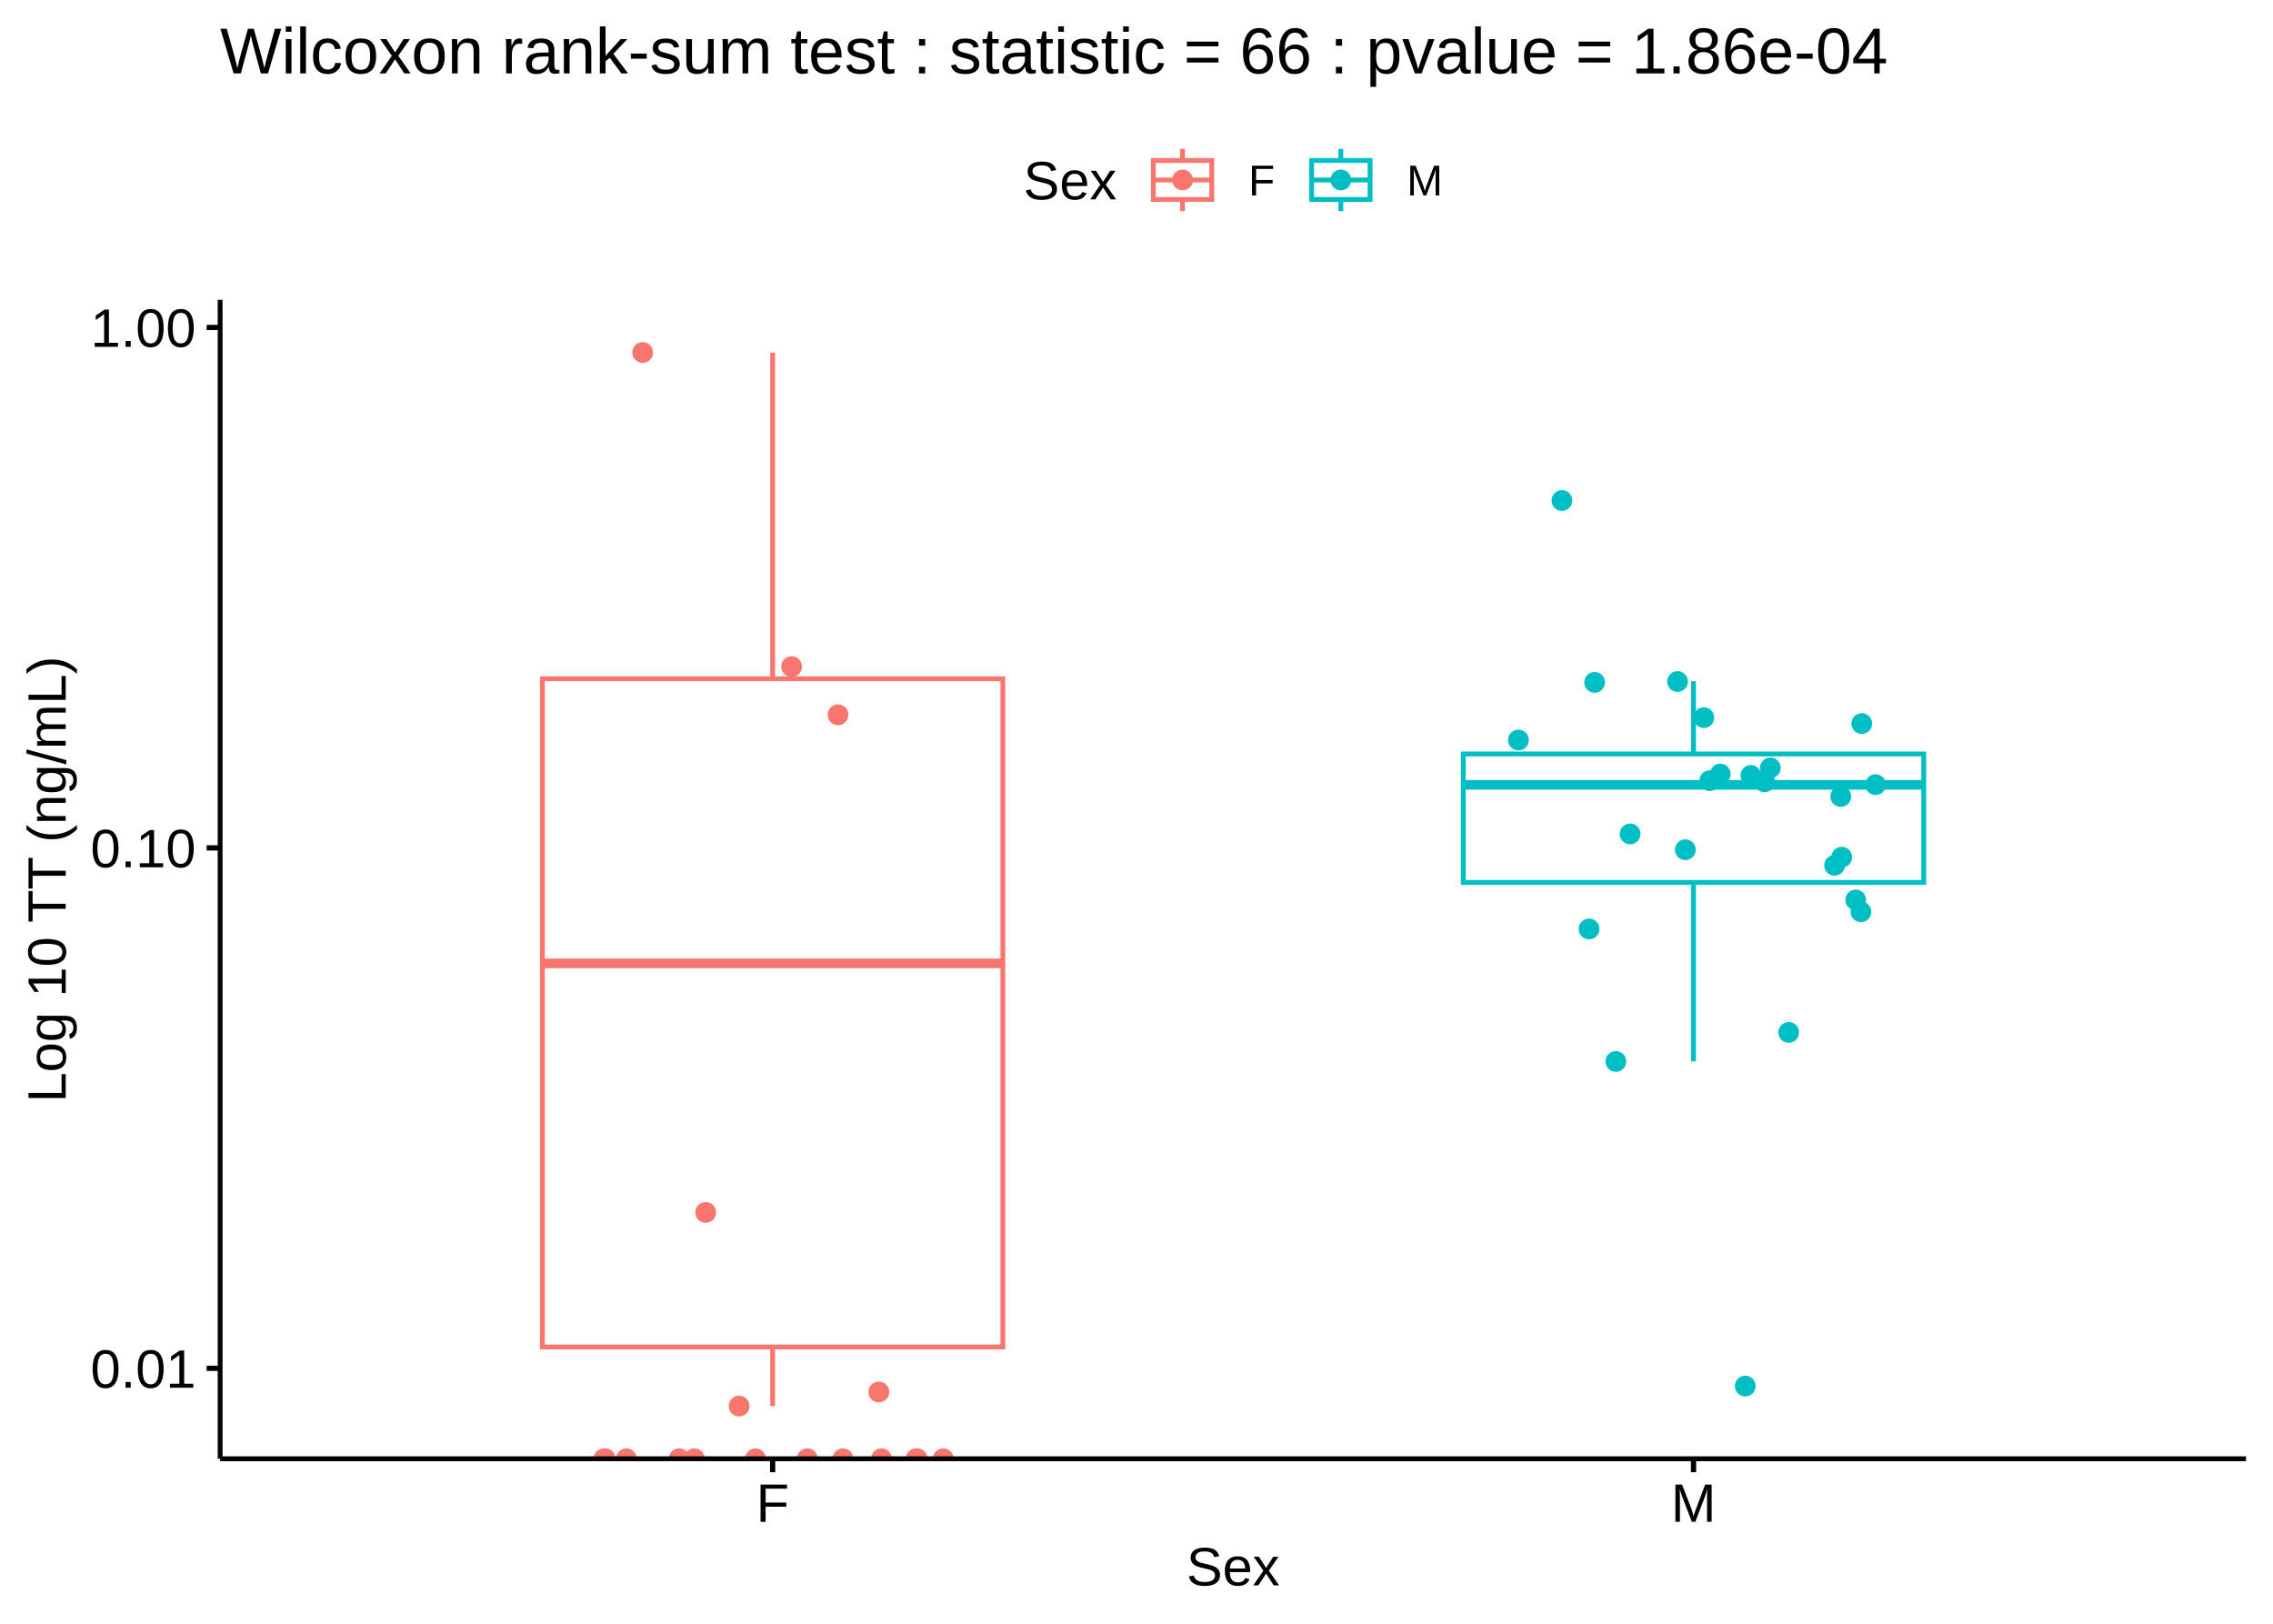
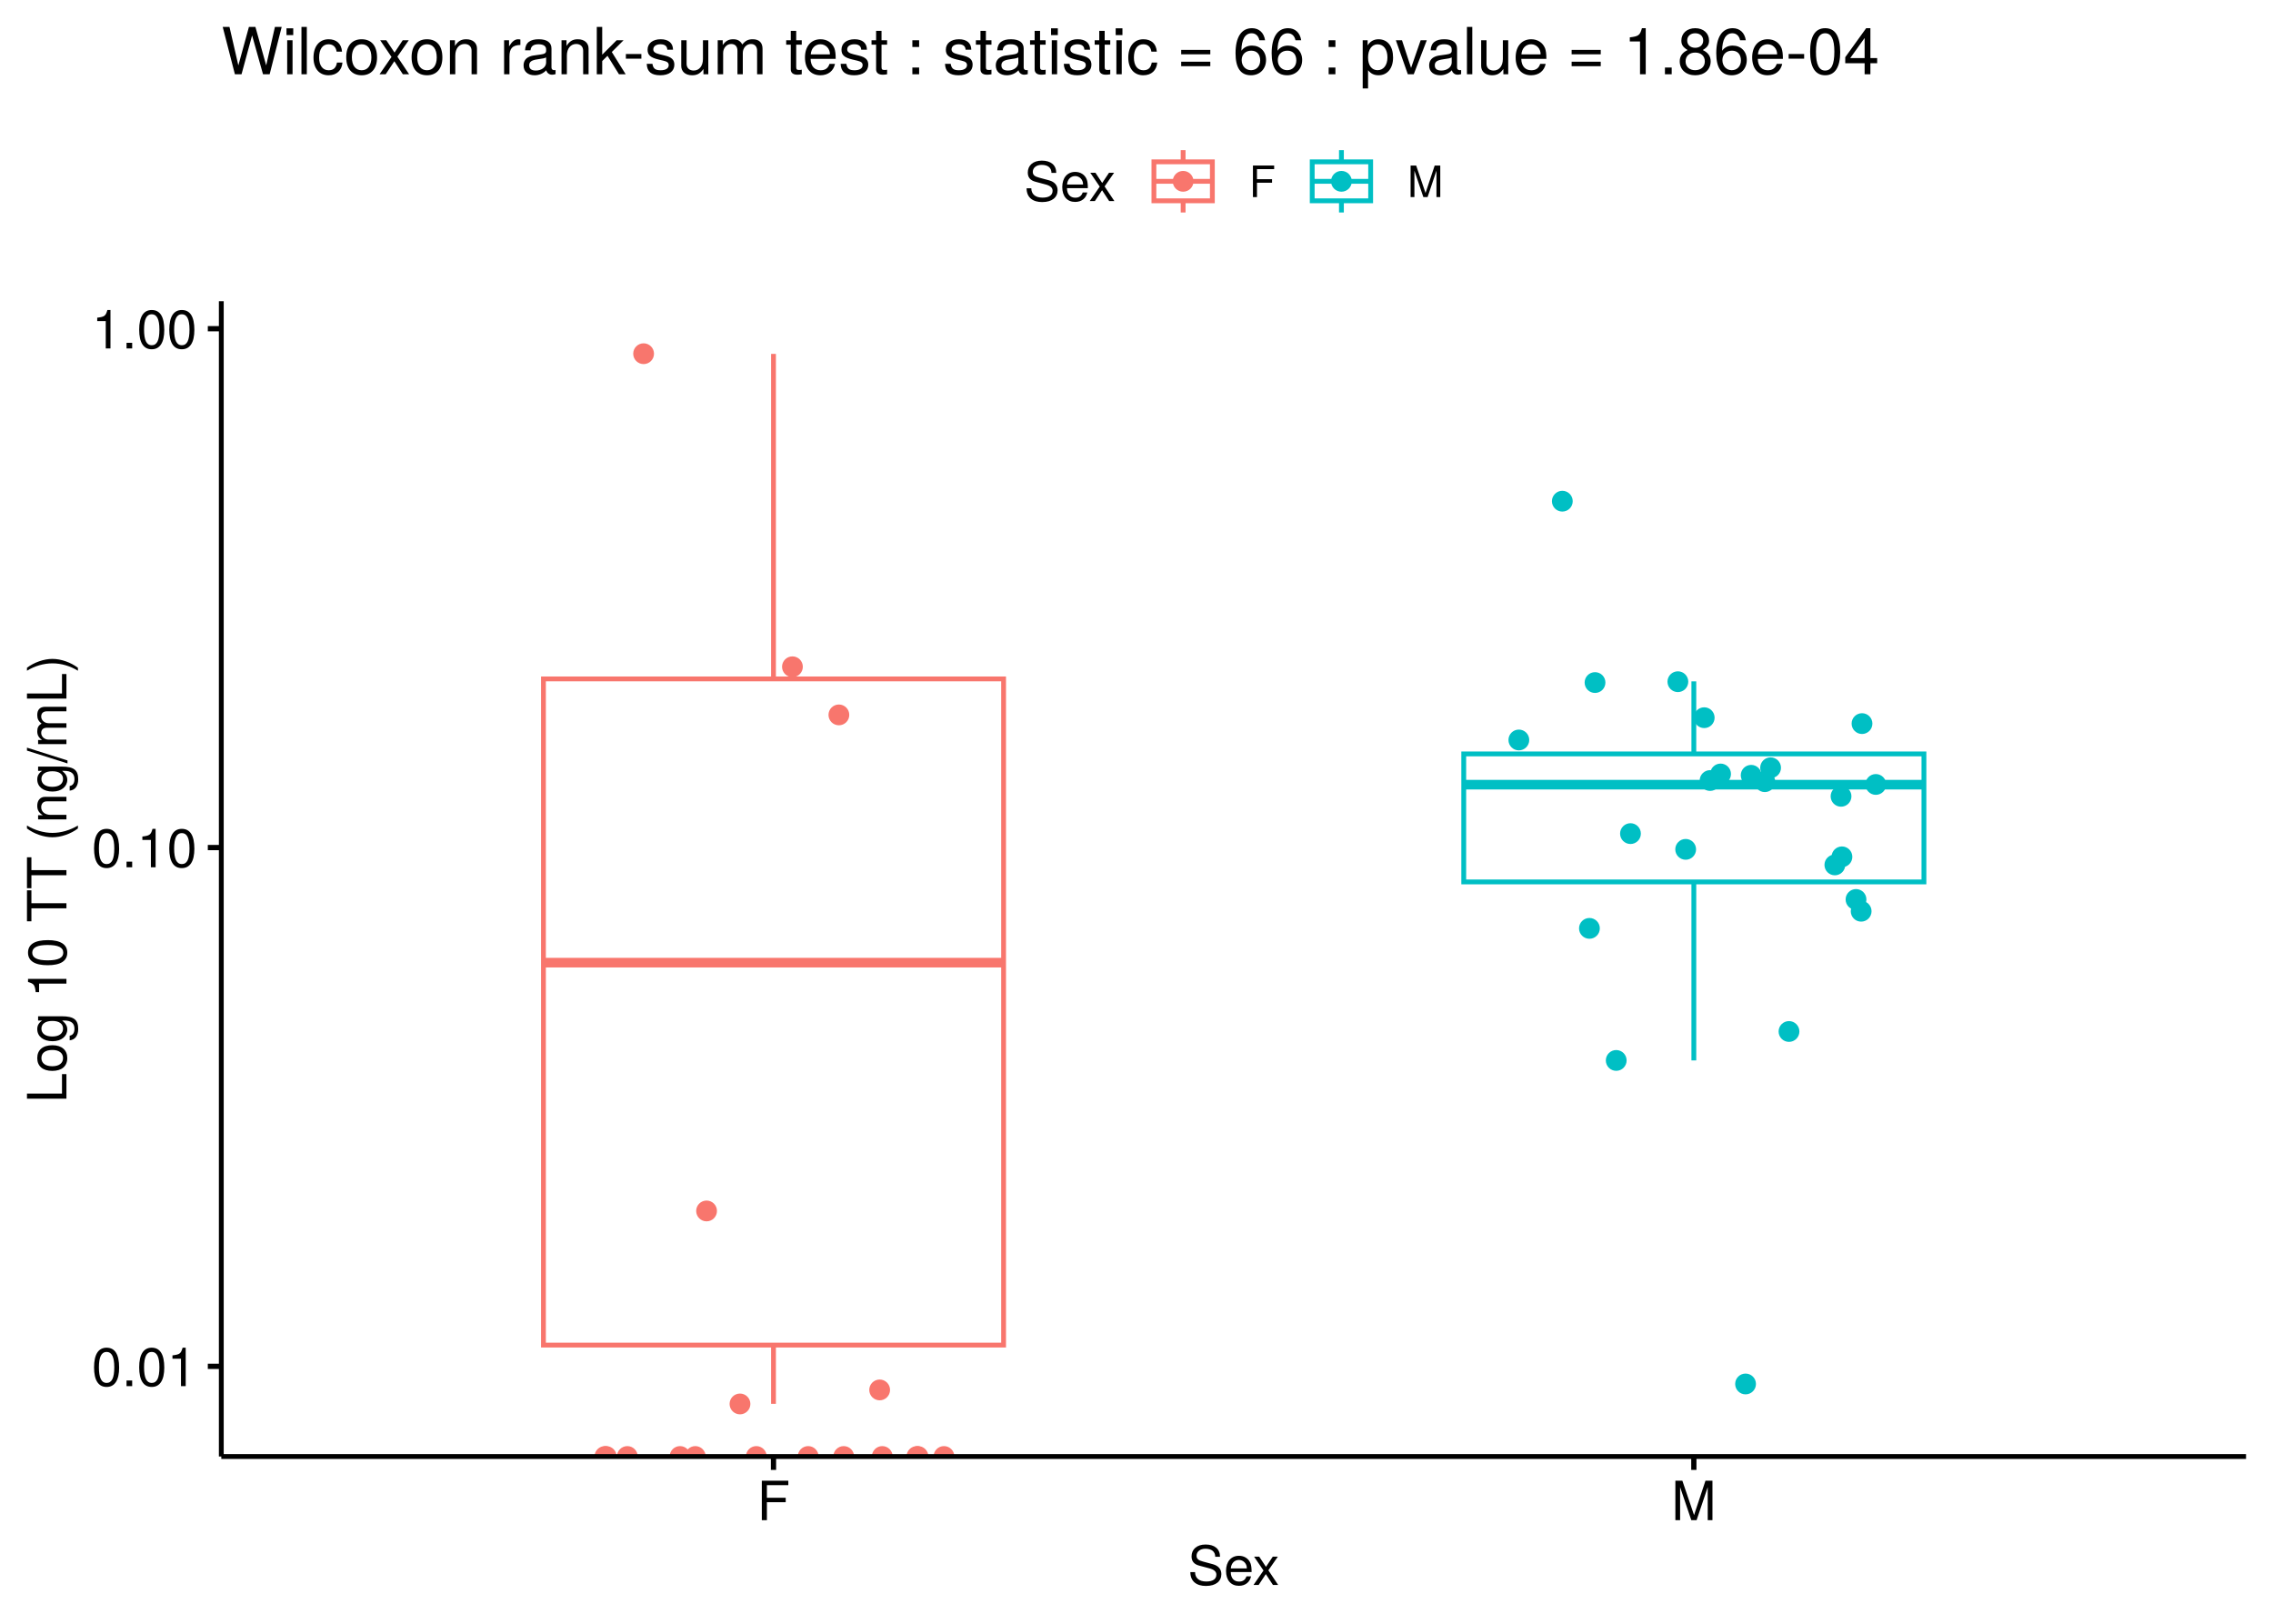
- <svg xmlns="http://www.w3.org/2000/svg" width="504.00pt" height="360.00pt" viewBox="0 0 504.00 360.00">
-   <g class="svglite">
-     <defs>
-       <style type="text/css">
+ <svg xmlns="http://www.w3.org/2000/svg" class="svglite" width="504.00pt" height="360.00pt" viewBox="0 0 504.00 360.00">
+   <defs>
+     <style type="text/css">
    .svglite line, .svglite polyline, .svglite polygon, .svglite path, .svglite rect, .svglite circle {
      fill: none;
      stroke: #000000;
      stroke-linecap: round;
      stroke-linejoin: round;
      stroke-miterlimit: 10.00;
    }
    .svglite text {
      white-space: pre;
    }
-     .svglite g.glyphgroup path {
-       fill: inherit;
-       stroke: none;
-     }
  </style>
-     </defs>
-     <rect width="100%" height="100%" style="stroke: none; fill: #FFFFFF;" />
-     <defs>
-       <clipPath id="cpMC4wMHw1MDQuMDB8MC4wMHwzNjAuMDA=">
-         <rect x="0.00" y="0.00" width="504.00" height="360.00" />
-       </clipPath>
-     </defs>
-     <g clip-path="url(#cpMC4wMHw1MDQuMDB8MC4wMHwzNjAuMDA=)">
-       <rect x="0.00" y="0.00" width="504.00" height="360.00" style="stroke-width: 1.16; stroke: #FFFFFF; fill: #FFFFFF;" />
-     </g>
-     <defs>
-       <clipPath id="cpNDguODF8NDk4LjAyfDY2LjQ3fDMyMy40Mg==">
-         <rect x="48.81" y="66.47" width="449.22" height="256.95" />
-       </clipPath>
-     </defs>
-     <g clip-path="url(#cpNDguODF8NDk4LjAyfDY2LjQ3fDMyMy40Mg==)">
-       <rect x="48.81" y="66.47" width="449.22" height="256.95" style="stroke-width: 1.16; stroke: none; fill: #FFFFFF;" />
-       <line x1="171.32" y1="150.49" x2="171.32" y2="78.19" style="stroke-width: 1.07; stroke: #F8766D; stroke-linecap: butt;" />
-       <line x1="171.32" y1="298.64" x2="171.32" y2="311.72" style="stroke-width: 1.07; stroke: #F8766D; stroke-linecap: butt;" />
-       <polygon points="120.27,150.49 120.27,298.64 222.37,298.64 222.37,150.49 120.27,150.49 " style="stroke-width: 1.07; stroke: #F8766D; stroke-linecap: butt; stroke-linejoin: miter; fill: #FFFFFF;" />
-       <line x1="120.27" y1="213.59" x2="222.37" y2="213.59" style="stroke-width: 2.13; stroke: #F8766D; stroke-linecap: butt; stroke-linejoin: miter;" />
-       <line x1="375.51" y1="167.16" x2="375.51" y2="151.03" style="stroke-width: 1.07; stroke: #00BFC4; stroke-linecap: butt;" />
-       <line x1="375.51" y1="195.64" x2="375.51" y2="235.33" style="stroke-width: 1.07; stroke: #00BFC4; stroke-linecap: butt;" />
-       <polygon points="324.46,167.16 324.46,195.64 426.56,195.64 426.56,167.16 324.46,167.16 " style="stroke-width: 1.07; stroke: #00BFC4; stroke-linecap: butt; stroke-linejoin: miter; fill: #FFFFFF;" />
-       <line x1="324.46" y1="174.01" x2="426.56" y2="174.01" style="stroke-width: 2.13; stroke: #00BFC4; stroke-linecap: butt; stroke-linejoin: miter;" />
-       <circle cx="153.97" cy="323.42" r="1.95" style="stroke-width: 0.71; stroke: #F8766D; fill: #F8766D;" />
-       <circle cx="194.87" cy="308.62" r="1.95" style="stroke-width: 0.71; stroke: #F8766D; fill: #F8766D;" />
-       <circle cx="163.89" cy="311.74" r="1.95" style="stroke-width: 0.71; stroke: #F8766D; fill: #F8766D;" />
-       <circle cx="406.79" cy="191.85" r="1.95" style="stroke-width: 0.71; stroke: #00BFC4; fill: #00BFC4;" />
-       <circle cx="411.48" cy="199.53" r="1.95" style="stroke-width: 0.71; stroke: #00BFC4; fill: #00BFC4;" />
-       <circle cx="134.20" cy="323.42" r="1.95" style="stroke-width: 0.71; stroke: #F8766D; fill: #F8766D;" />
-       <circle cx="377.80" cy="159.11" r="1.95" style="stroke-width: 0.71; stroke: #00BFC4; fill: #00BFC4;" />
-       <circle cx="203.37" cy="323.42" r="1.95" style="stroke-width: 0.71; stroke: #F8766D; fill: #F8766D;" />
-       <circle cx="175.52" cy="147.79" r="1.95" style="stroke-width: 0.71; stroke: #F8766D; fill: #F8766D;" />
-       <circle cx="371.97" cy="151.10" r="1.95" style="stroke-width: 0.71; stroke: #00BFC4; fill: #00BFC4;" />
-       <circle cx="412.82" cy="160.42" r="1.95" style="stroke-width: 0.71; stroke: #00BFC4; fill: #00BFC4;" />
-       <circle cx="167.51" cy="323.42" r="1.95" style="stroke-width: 0.71; stroke: #F8766D; fill: #F8766D;" />
-       <circle cx="185.82" cy="158.48" r="1.95" style="stroke-width: 0.71; stroke: #F8766D; fill: #F8766D;" />
-       <circle cx="381.44" cy="171.62" r="1.95" style="stroke-width: 0.71; stroke: #00BFC4; fill: #00BFC4;" />
-       <circle cx="138.89" cy="323.42" r="1.95" style="stroke-width: 0.71; stroke: #F8766D; fill: #F8766D;" />
-       <circle cx="408.16" cy="176.59" r="1.95" style="stroke-width: 0.71; stroke: #00BFC4; fill: #00BFC4;" />
-       <circle cx="150.58" cy="323.42" r="1.95" style="stroke-width: 0.71; stroke: #F8766D; fill: #F8766D;" />
-       <circle cx="133.92" cy="323.42" r="1.95" style="stroke-width: 0.71; stroke: #F8766D; fill: #F8766D;" />
-       <circle cx="361.45" cy="184.89" r="1.95" style="stroke-width: 0.71; stroke: #00BFC4; fill: #00BFC4;" />
-       <circle cx="412.63" cy="202.16" r="1.95" style="stroke-width: 0.71; stroke: #00BFC4; fill: #00BFC4;" />
-       <circle cx="203.14" cy="323.42" r="1.95" style="stroke-width: 0.71; stroke: #F8766D; fill: #F8766D;" />
-       <circle cx="391.26" cy="173.34" r="1.95" style="stroke-width: 0.71; stroke: #00BFC4; fill: #00BFC4;" />
-       <circle cx="386.99" cy="307.30" r="1.95" style="stroke-width: 0.71; stroke: #00BFC4; fill: #00BFC4;" />
-       <circle cx="415.88" cy="173.96" r="1.95" style="stroke-width: 0.71; stroke: #00BFC4; fill: #00BFC4;" />
-       <circle cx="388.23" cy="171.92" r="1.95" style="stroke-width: 0.71; stroke: #00BFC4; fill: #00BFC4;" />
-       <circle cx="392.54" cy="170.25" r="1.95" style="stroke-width: 0.71; stroke: #00BFC4; fill: #00BFC4;" />
-       <circle cx="379.11" cy="173.08" r="1.95" style="stroke-width: 0.71; stroke: #00BFC4; fill: #00BFC4;" />
-       <circle cx="179.01" cy="323.42" r="1.95" style="stroke-width: 0.71; stroke: #F8766D; fill: #F8766D;" />
-       <circle cx="358.29" cy="235.34" r="1.95" style="stroke-width: 0.71; stroke: #00BFC4; fill: #00BFC4;" />
-       <circle cx="142.50" cy="78.15" r="1.95" style="stroke-width: 0.71; stroke: #F8766D; fill: #F8766D;" />
-       <circle cx="209.14" cy="323.42" r="1.95" style="stroke-width: 0.71; stroke: #F8766D; fill: #F8766D;" />
-       <circle cx="408.37" cy="190.05" r="1.95" style="stroke-width: 0.71; stroke: #00BFC4; fill: #00BFC4;" />
-       <circle cx="186.90" cy="323.42" r="1.95" style="stroke-width: 0.71; stroke: #F8766D; fill: #F8766D;" />
-       <circle cx="195.45" cy="323.42" r="1.95" style="stroke-width: 0.71; stroke: #F8766D; fill: #F8766D;" />
-       <circle cx="336.68" cy="164.07" r="1.95" style="stroke-width: 0.71; stroke: #00BFC4; fill: #00BFC4;" />
-       <circle cx="373.70" cy="188.39" r="1.95" style="stroke-width: 0.71; stroke: #00BFC4; fill: #00BFC4;" />
-       <circle cx="396.62" cy="228.90" r="1.95" style="stroke-width: 0.71; stroke: #00BFC4; fill: #00BFC4;" />
-       <circle cx="352.35" cy="205.96" r="1.95" style="stroke-width: 0.71; stroke: #00BFC4; fill: #00BFC4;" />
-       <circle cx="156.47" cy="268.81" r="1.95" style="stroke-width: 0.71; stroke: #F8766D; fill: #F8766D;" />
-       <circle cx="353.59" cy="151.29" r="1.95" style="stroke-width: 0.71; stroke: #00BFC4; fill: #00BFC4;" />
-       <circle cx="346.33" cy="110.96" r="1.95" style="stroke-width: 0.71; stroke: #00BFC4; fill: #00BFC4;" />
-     </g>
-     <g clip-path="url(#cpMC4wMHw1MDQuMDB8MC4wMHwzNjAuMDA=)">
-       <polyline points="48.81,323.42 48.81,66.47 " style="stroke-width: 1.07; stroke-linecap: butt;" />
-       <text x="43.43" y="307.67" text-anchor="end" style="font-size: 12.00px; font-family: &quot;Arial&quot;;" textLength="23.34px" lengthAdjust="spacingAndGlyphs">0.01</text>
-       <text x="43.43" y="192.28" text-anchor="end" style="font-size: 12.00px; font-family: &quot;Arial&quot;;" textLength="23.34px" lengthAdjust="spacingAndGlyphs">0.10</text>
-       <text x="43.43" y="76.89" text-anchor="end" style="font-size: 12.00px; font-family: &quot;Arial&quot;;" textLength="23.34px" lengthAdjust="spacingAndGlyphs">1.00</text>
-       <polyline points="45.82,303.37 48.81,303.37 " style="stroke-width: 1.16; stroke-linecap: butt;" />
-       <polyline points="45.82,187.99 48.81,187.99 " style="stroke-width: 1.16; stroke-linecap: butt;" />
-       <polyline points="45.82,72.60 48.81,72.60 " style="stroke-width: 1.16; stroke-linecap: butt;" />
-       <polyline points="48.81,323.42 498.02,323.42 " style="stroke-width: 1.07; stroke-linecap: butt;" />
-       <polyline points="171.32,326.41 171.32,323.42 " style="stroke-width: 1.16; stroke-linecap: butt;" />
-       <polyline points="375.51,326.41 375.51,323.42 " style="stroke-width: 1.16; stroke-linecap: butt;" />
-       <text x="171.32" y="337.40" text-anchor="middle" style="font-size: 12.00px; font-family: &quot;Arial&quot;;" textLength="7.33px" lengthAdjust="spacingAndGlyphs">F</text>
-       <text x="375.51" y="337.40" text-anchor="middle" style="font-size: 12.00px; font-family: &quot;Arial&quot;;" textLength="10.00px" lengthAdjust="spacingAndGlyphs">M</text>
-       <text x="273.41" y="351.50" text-anchor="middle" style="font-size: 12.00px; font-family: &quot;Arial&quot;;" textLength="20.67px" lengthAdjust="spacingAndGlyphs">Sex</text>
-       <text transform="translate(14.57,194.95) rotate(-90)" text-anchor="middle" style="font-size: 12.00px; font-family: &quot;Arial&quot;;" textLength="98.91px" lengthAdjust="spacingAndGlyphs">Log 10 TT (ng/mL)</text>
-       <rect x="220.94" y="25.28" width="104.94" height="29.24" style="stroke-width: 1.16; stroke: none; fill: #FFFFFF;" />
-       <text x="226.92" y="44.20" style="font-size: 12.00px; font-family: &quot;Arial&quot;;" textLength="20.67px" lengthAdjust="spacingAndGlyphs">Sex</text>
-       <polyline points="262.21,46.81 262.21,44.22 " style="stroke-width: 1.07; stroke: #F8766D; stroke-linecap: butt; stroke-linejoin: miter;" />
-       <polyline points="262.21,35.58 262.21,32.99 " style="stroke-width: 1.07; stroke: #F8766D; stroke-linecap: butt; stroke-linejoin: miter;" />
-       <rect x="255.73" y="35.58" width="12.96" height="8.64" style="stroke-width: 1.07; stroke: #F8766D; stroke-linecap: butt; stroke-linejoin: miter; fill: #FFFFFF;" />
-       <polyline points="255.73,39.90 268.69,39.90 " style="stroke-width: 1.07; stroke: #F8766D; stroke-linecap: butt; stroke-linejoin: miter;" />
-       <circle cx="262.21" cy="39.90" r="1.95" style="stroke-width: 0.71; stroke: #F8766D; fill: #F8766D;" />
-       <polyline points="297.31,46.81 297.31,44.22 " style="stroke-width: 1.07; stroke: #00BFC4; stroke-linecap: butt; stroke-linejoin: miter;" />
-       <polyline points="297.31,35.58 297.31,32.99 " style="stroke-width: 1.07; stroke: #00BFC4; stroke-linecap: butt; stroke-linejoin: miter;" />
-       <rect x="290.83" y="35.58" width="12.96" height="8.64" style="stroke-width: 1.07; stroke: #00BFC4; stroke-linecap: butt; stroke-linejoin: miter; fill: #FFFFFF;" />
-       <polyline points="290.83,39.90 303.79,39.90 " style="stroke-width: 1.07; stroke: #00BFC4; stroke-linecap: butt; stroke-linejoin: miter;" />
-       <circle cx="297.31" cy="39.90" r="1.95" style="stroke-width: 0.71; stroke: #00BFC4; fill: #00BFC4;" />
-       <text x="276.83" y="43.33" style="font-size: 9.60px; font-family: &quot;Arial&quot;;" textLength="5.86px" lengthAdjust="spacingAndGlyphs">F</text>
-       <text x="311.92" y="43.33" style="font-size: 9.60px; font-family: &quot;Arial&quot;;" textLength="7.98px" lengthAdjust="spacingAndGlyphs">M</text>
-       <text x="48.81" y="16.28" style="font-size: 14.40px; font-family: &quot;Arial&quot;;" textLength="369.61px" lengthAdjust="spacingAndGlyphs">Wilcoxon rank-sum test : statistic = 66 : pvalue = 1.86e-04</text>
-     </g>
+   </defs>
+   <rect width="100%" height="100%" style="stroke: none; fill: #FFFFFF;" />
+   <defs>
+     <clipPath id="cpMC4wMHw1MDQuMDB8MC4wMHwzNjAuMDA=">
+       <rect x="0.00" y="0.00" width="504.00" height="360.00" />
+     </clipPath>
+   </defs>
+   <g clip-path="url(#cpMC4wMHw1MDQuMDB8MC4wMHwzNjAuMDA=)">
+     <rect x="0.00" y="0.00" width="504.00" height="360.00" style="stroke-width: 1.16; stroke: #FFFFFF; fill: #FFFFFF;" />
+   </g>
+   <defs>
+     <clipPath id="cpNDkuMDd8NDk4LjAyfDY2Ljc4fDMyMi45Mg==">
+       <rect x="49.07" y="66.78" width="448.95" height="256.14" />
+     </clipPath>
+   </defs>
+   <g clip-path="url(#cpNDkuMDd8NDk4LjAyfDY2Ljc4fDMyMi45Mg==)">
+     <rect x="49.07" y="66.78" width="448.95" height="256.14" style="stroke-width: 1.16; stroke: none; fill: #FFFFFF;" />
+     <line x1="171.51" y1="150.52" x2="171.51" y2="78.46" style="stroke-width: 1.07; stroke: #F8766D; stroke-linecap: butt;" />
+     <line x1="171.51" y1="298.22" x2="171.51" y2="311.25" style="stroke-width: 1.07; stroke: #F8766D; stroke-linecap: butt;" />
+     <polygon points="120.50,150.52 120.50,298.22 222.53,298.22 222.53,150.52 120.50,150.52 " style="stroke-width: 1.07; stroke: #F8766D; stroke-linecap: butt; stroke-linejoin: miter; fill: #FFFFFF;" />
+     <line x1="120.50" y1="213.43" x2="222.53" y2="213.43" style="stroke-width: 2.13; stroke: #F8766D; stroke-linecap: butt; stroke-linejoin: miter;" />
+     <line x1="375.58" y1="167.15" x2="375.58" y2="151.07" style="stroke-width: 1.07; stroke: #00BFC4; stroke-linecap: butt;" />
+     <line x1="375.58" y1="195.53" x2="375.58" y2="235.10" style="stroke-width: 1.07; stroke: #00BFC4; stroke-linecap: butt;" />
+     <polygon points="324.56,167.15 324.56,195.53 426.60,195.53 426.60,167.15 324.56,167.15 " style="stroke-width: 1.07; stroke: #00BFC4; stroke-linecap: butt; stroke-linejoin: miter; fill: #FFFFFF;" />
+     <line x1="324.56" y1="173.97" x2="426.60" y2="173.97" style="stroke-width: 2.13; stroke: #00BFC4; stroke-linecap: butt; stroke-linejoin: miter;" />
+     <circle cx="154.17" cy="322.92" r="1.95" style="stroke-width: 0.71; stroke: #F8766D; fill: #F8766D;" />
+     <circle cx="195.05" cy="308.16" r="1.95" style="stroke-width: 0.71; stroke: #F8766D; fill: #F8766D;" />
+     <circle cx="164.08" cy="311.27" r="1.95" style="stroke-width: 0.71; stroke: #F8766D; fill: #F8766D;" />
+     <circle cx="406.85" cy="191.76" r="1.95" style="stroke-width: 0.71; stroke: #00BFC4; fill: #00BFC4;" />
+     <circle cx="411.54" cy="199.42" r="1.95" style="stroke-width: 0.71; stroke: #00BFC4; fill: #00BFC4;" />
+     <circle cx="134.42" cy="322.92" r="1.95" style="stroke-width: 0.71; stroke: #F8766D; fill: #F8766D;" />
+     <circle cx="377.88" cy="159.12" r="1.95" style="stroke-width: 0.71; stroke: #00BFC4; fill: #00BFC4;" />
+     <circle cx="203.55" cy="322.92" r="1.95" style="stroke-width: 0.71; stroke: #F8766D; fill: #F8766D;" />
+     <circle cx="175.71" cy="147.83" r="1.95" style="stroke-width: 0.71; stroke: #F8766D; fill: #F8766D;" />
+     <circle cx="372.04" cy="151.14" r="1.95" style="stroke-width: 0.71; stroke: #00BFC4; fill: #00BFC4;" />
+     <circle cx="412.87" cy="160.43" r="1.95" style="stroke-width: 0.71; stroke: #00BFC4; fill: #00BFC4;" />
+     <circle cx="167.70" cy="322.92" r="1.95" style="stroke-width: 0.71; stroke: #F8766D; fill: #F8766D;" />
+     <circle cx="186.01" cy="158.50" r="1.95" style="stroke-width: 0.71; stroke: #F8766D; fill: #F8766D;" />
+     <circle cx="381.51" cy="171.60" r="1.95" style="stroke-width: 0.71; stroke: #00BFC4; fill: #00BFC4;" />
+     <circle cx="139.10" cy="322.92" r="1.95" style="stroke-width: 0.71; stroke: #F8766D; fill: #F8766D;" />
+     <circle cx="408.22" cy="176.55" r="1.95" style="stroke-width: 0.71; stroke: #00BFC4; fill: #00BFC4;" />
+     <circle cx="150.79" cy="322.92" r="1.95" style="stroke-width: 0.71; stroke: #F8766D; fill: #F8766D;" />
+     <circle cx="134.13" cy="322.92" r="1.95" style="stroke-width: 0.71; stroke: #F8766D; fill: #F8766D;" />
+     <circle cx="361.53" cy="184.82" r="1.95" style="stroke-width: 0.71; stroke: #00BFC4; fill: #00BFC4;" />
+     <circle cx="412.68" cy="202.03" r="1.95" style="stroke-width: 0.71; stroke: #00BFC4; fill: #00BFC4;" />
+     <circle cx="203.31" cy="322.92" r="1.95" style="stroke-width: 0.71; stroke: #F8766D; fill: #F8766D;" />
+     <circle cx="391.32" cy="173.31" r="1.95" style="stroke-width: 0.71; stroke: #00BFC4; fill: #00BFC4;" />
+     <circle cx="387.05" cy="306.84" r="1.95" style="stroke-width: 0.71; stroke: #00BFC4; fill: #00BFC4;" />
+     <circle cx="415.93" cy="173.92" r="1.95" style="stroke-width: 0.71; stroke: #00BFC4; fill: #00BFC4;" />
+     <circle cx="388.29" cy="171.89" r="1.95" style="stroke-width: 0.71; stroke: #00BFC4; fill: #00BFC4;" />
+     <circle cx="392.60" cy="170.22" r="1.95" style="stroke-width: 0.71; stroke: #00BFC4; fill: #00BFC4;" />
+     <circle cx="379.18" cy="173.05" r="1.95" style="stroke-width: 0.71; stroke: #00BFC4; fill: #00BFC4;" />
+     <circle cx="179.20" cy="322.92" r="1.95" style="stroke-width: 0.71; stroke: #F8766D; fill: #F8766D;" />
+     <circle cx="358.37" cy="235.11" r="1.95" style="stroke-width: 0.71; stroke: #00BFC4; fill: #00BFC4;" />
+     <circle cx="142.71" cy="78.42" r="1.95" style="stroke-width: 0.71; stroke: #F8766D; fill: #F8766D;" />
+     <circle cx="209.31" cy="322.92" r="1.95" style="stroke-width: 0.71; stroke: #F8766D; fill: #F8766D;" />
+     <circle cx="408.42" cy="189.97" r="1.95" style="stroke-width: 0.71; stroke: #00BFC4; fill: #00BFC4;" />
+     <circle cx="187.08" cy="322.92" r="1.95" style="stroke-width: 0.71; stroke: #F8766D; fill: #F8766D;" />
+     <circle cx="195.63" cy="322.92" r="1.95" style="stroke-width: 0.71; stroke: #F8766D; fill: #F8766D;" />
+     <circle cx="336.78" cy="164.06" r="1.95" style="stroke-width: 0.71; stroke: #00BFC4; fill: #00BFC4;" />
+     <circle cx="373.77" cy="188.31" r="1.95" style="stroke-width: 0.71; stroke: #00BFC4; fill: #00BFC4;" />
+     <circle cx="396.68" cy="228.69" r="1.95" style="stroke-width: 0.71; stroke: #00BFC4; fill: #00BFC4;" />
+     <circle cx="352.43" cy="205.83" r="1.95" style="stroke-width: 0.71; stroke: #00BFC4; fill: #00BFC4;" />
+     <circle cx="156.67" cy="268.48" r="1.95" style="stroke-width: 0.71; stroke: #F8766D; fill: #F8766D;" />
+     <circle cx="353.67" cy="151.33" r="1.95" style="stroke-width: 0.71; stroke: #00BFC4; fill: #00BFC4;" />
+     <circle cx="346.42" cy="111.12" r="1.95" style="stroke-width: 0.71; stroke: #00BFC4; fill: #00BFC4;" />
+   </g>
+   <g clip-path="url(#cpMC4wMHw1MDQuMDB8MC4wMHwzNjAuMDA=)">
+     <polyline points="49.07,322.92 49.07,66.78 " style="stroke-width: 1.07; stroke-linecap: butt;" />
+     <text x="43.69" y="307.31" text-anchor="end" style="font-size: 12.00px; font-weight: 0; font-family: &quot;TeX Gyre Heros&quot;;" textLength="23.36px" lengthAdjust="spacingAndGlyphs">0.01</text>
+     <text x="43.69" y="192.28" text-anchor="end" style="font-size: 12.00px; font-weight: 0; font-family: &quot;TeX Gyre Heros&quot;;" textLength="23.36px" lengthAdjust="spacingAndGlyphs">0.10</text>
+     <text x="43.69" y="77.25" text-anchor="end" style="font-size: 12.00px; font-weight: 0; font-family: &quot;TeX Gyre Heros&quot;;" textLength="23.36px" lengthAdjust="spacingAndGlyphs">1.00</text>
+     <polyline points="46.08,302.93 49.07,302.93 " style="stroke-width: 1.16; stroke-linecap: butt;" />
+     <polyline points="46.08,187.91 49.07,187.91 " style="stroke-width: 1.16; stroke-linecap: butt;" />
+     <polyline points="46.08,72.88 49.07,72.88 " style="stroke-width: 1.16; stroke-linecap: butt;" />
+     <polyline points="49.07,322.92 498.02,322.92 " style="stroke-width: 1.07; stroke-linecap: butt;" />
+     <polyline points="171.51,325.90 171.51,322.92 " style="stroke-width: 1.16; stroke-linecap: butt;" />
+     <polyline points="375.58,325.90 375.58,322.92 " style="stroke-width: 1.16; stroke-linecap: butt;" />
+     <text x="171.51" y="337.04" text-anchor="middle" style="font-size: 12.00px; font-weight: 0; font-family: &quot;TeX Gyre Heros&quot;;" textLength="7.33px" lengthAdjust="spacingAndGlyphs">F</text>
+     <text x="375.58" y="337.04" text-anchor="middle" style="font-size: 12.00px; font-weight: 0; font-family: &quot;TeX Gyre Heros&quot;;" textLength="9.99px" lengthAdjust="spacingAndGlyphs">M</text>
+     <text x="273.55" y="351.40" text-anchor="middle" style="font-size: 12.00px; font-weight: 0; font-family: &quot;TeX Gyre Heros&quot;;" textLength="20.68px" lengthAdjust="spacingAndGlyphs">Sex</text>
+     <text transform="translate(14.73,194.85) rotate(-90)" text-anchor="middle" style="font-size: 12.00px; font-weight: 0; font-family: &quot;TeX Gyre Heros&quot;;" textLength="99.37px" lengthAdjust="spacingAndGlyphs">Log 10 TT (ng/mL)</text>
+     <rect x="221.07" y="25.58" width="104.96" height="29.24" style="stroke-width: 1.16; stroke: none; fill: #FFFFFF;" />
+     <text x="227.05" y="44.58" style="font-size: 12.00px; font-weight: 0; font-family: &quot;TeX Gyre Heros&quot;;" textLength="20.68px" lengthAdjust="spacingAndGlyphs">Sex</text>
+     <polyline points="262.34,47.11 262.34,44.52 " style="stroke-width: 1.07; stroke: #F8766D; stroke-linecap: butt; stroke-linejoin: miter;" />
+     <polyline points="262.34,35.88 262.34,33.29 " style="stroke-width: 1.07; stroke: #F8766D; stroke-linecap: butt; stroke-linejoin: miter;" />
+     <rect x="255.86" y="35.88" width="12.96" height="8.64" style="stroke-width: 1.07; stroke: #F8766D; stroke-linecap: butt; stroke-linejoin: miter; fill: #FFFFFF;" />
+     <polyline points="255.86,40.20 268.82,40.20 " style="stroke-width: 1.07; stroke: #F8766D; stroke-linecap: butt; stroke-linejoin: miter;" />
+     <circle cx="262.34" cy="40.20" r="1.95" style="stroke-width: 0.71; stroke: #F8766D; fill: #F8766D;" />
+     <polyline points="297.44,47.11 297.44,44.52 " style="stroke-width: 1.07; stroke: #00BFC4; stroke-linecap: butt; stroke-linejoin: miter;" />
+     <polyline points="297.44,35.88 297.44,33.29 " style="stroke-width: 1.07; stroke: #00BFC4; stroke-linecap: butt; stroke-linejoin: miter;" />
+     <rect x="290.96" y="35.88" width="12.96" height="8.64" style="stroke-width: 1.07; stroke: #00BFC4; stroke-linecap: butt; stroke-linejoin: miter; fill: #FFFFFF;" />
+     <polyline points="290.96,40.20 303.92,40.20 " style="stroke-width: 1.07; stroke: #00BFC4; stroke-linecap: butt; stroke-linejoin: miter;" />
+     <circle cx="297.44" cy="40.20" r="1.95" style="stroke-width: 0.71; stroke: #00BFC4; fill: #00BFC4;" />
+     <text x="276.96" y="43.70" style="font-size: 9.60px; font-weight: 0; font-family: &quot;TeX Gyre Heros&quot;;" textLength="5.86px" lengthAdjust="spacingAndGlyphs">F</text>
+     <text x="312.06" y="43.70" style="font-size: 9.60px; font-weight: 0; font-family: &quot;TeX Gyre Heros&quot;;" textLength="7.99px" lengthAdjust="spacingAndGlyphs">M</text>
+     <text x="49.07" y="16.47" style="font-size: 14.40px; font-weight: 0; font-family: &quot;TeX Gyre Heros&quot;;" textLength="369.53px" lengthAdjust="spacingAndGlyphs">Wilcoxon rank-sum test : statistic = 66 : pvalue = 1.86e-04</text>
  </g>
</svg>
